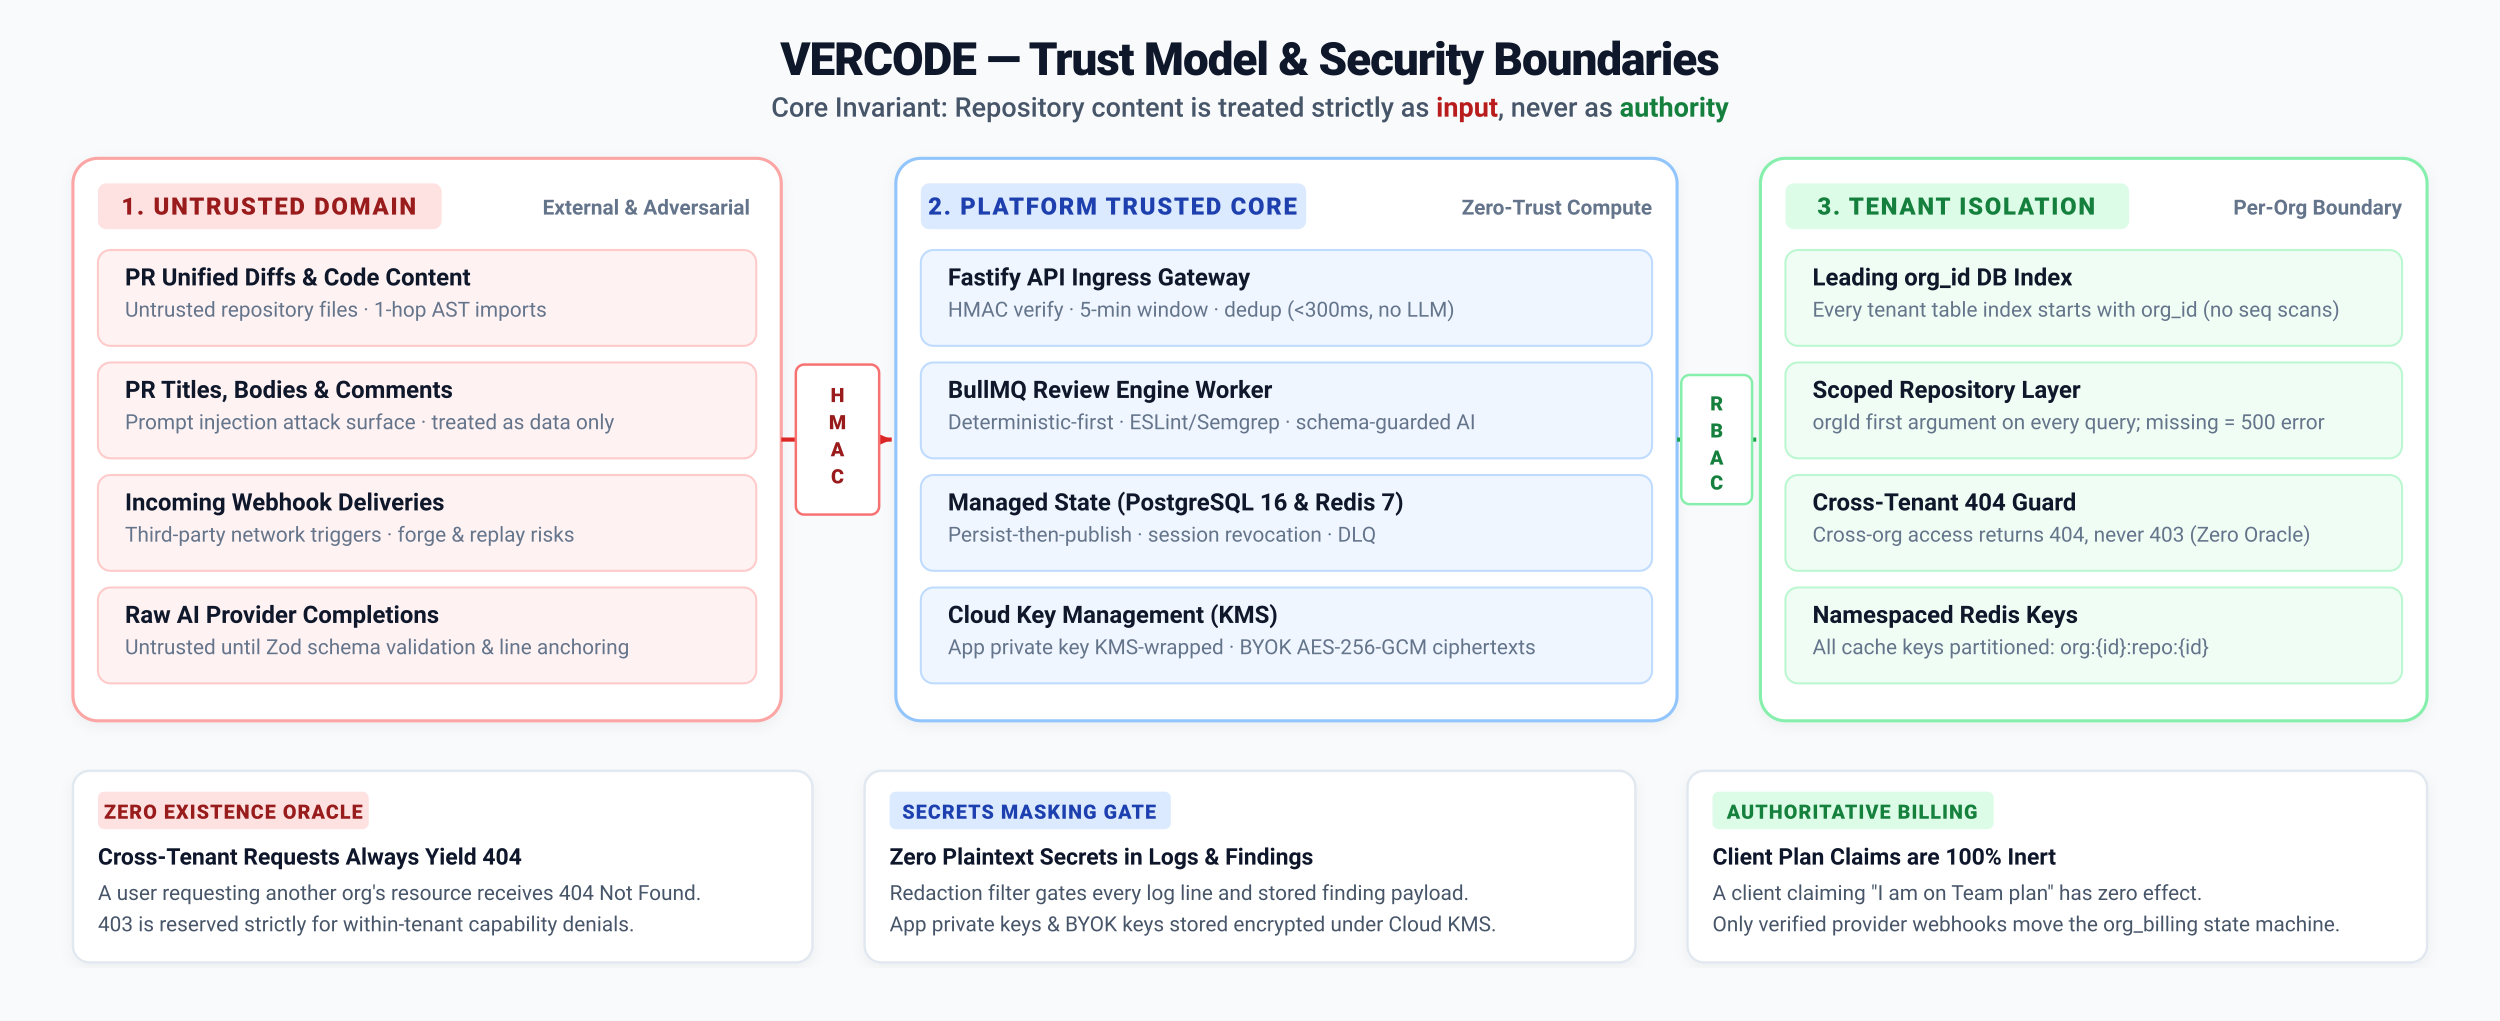
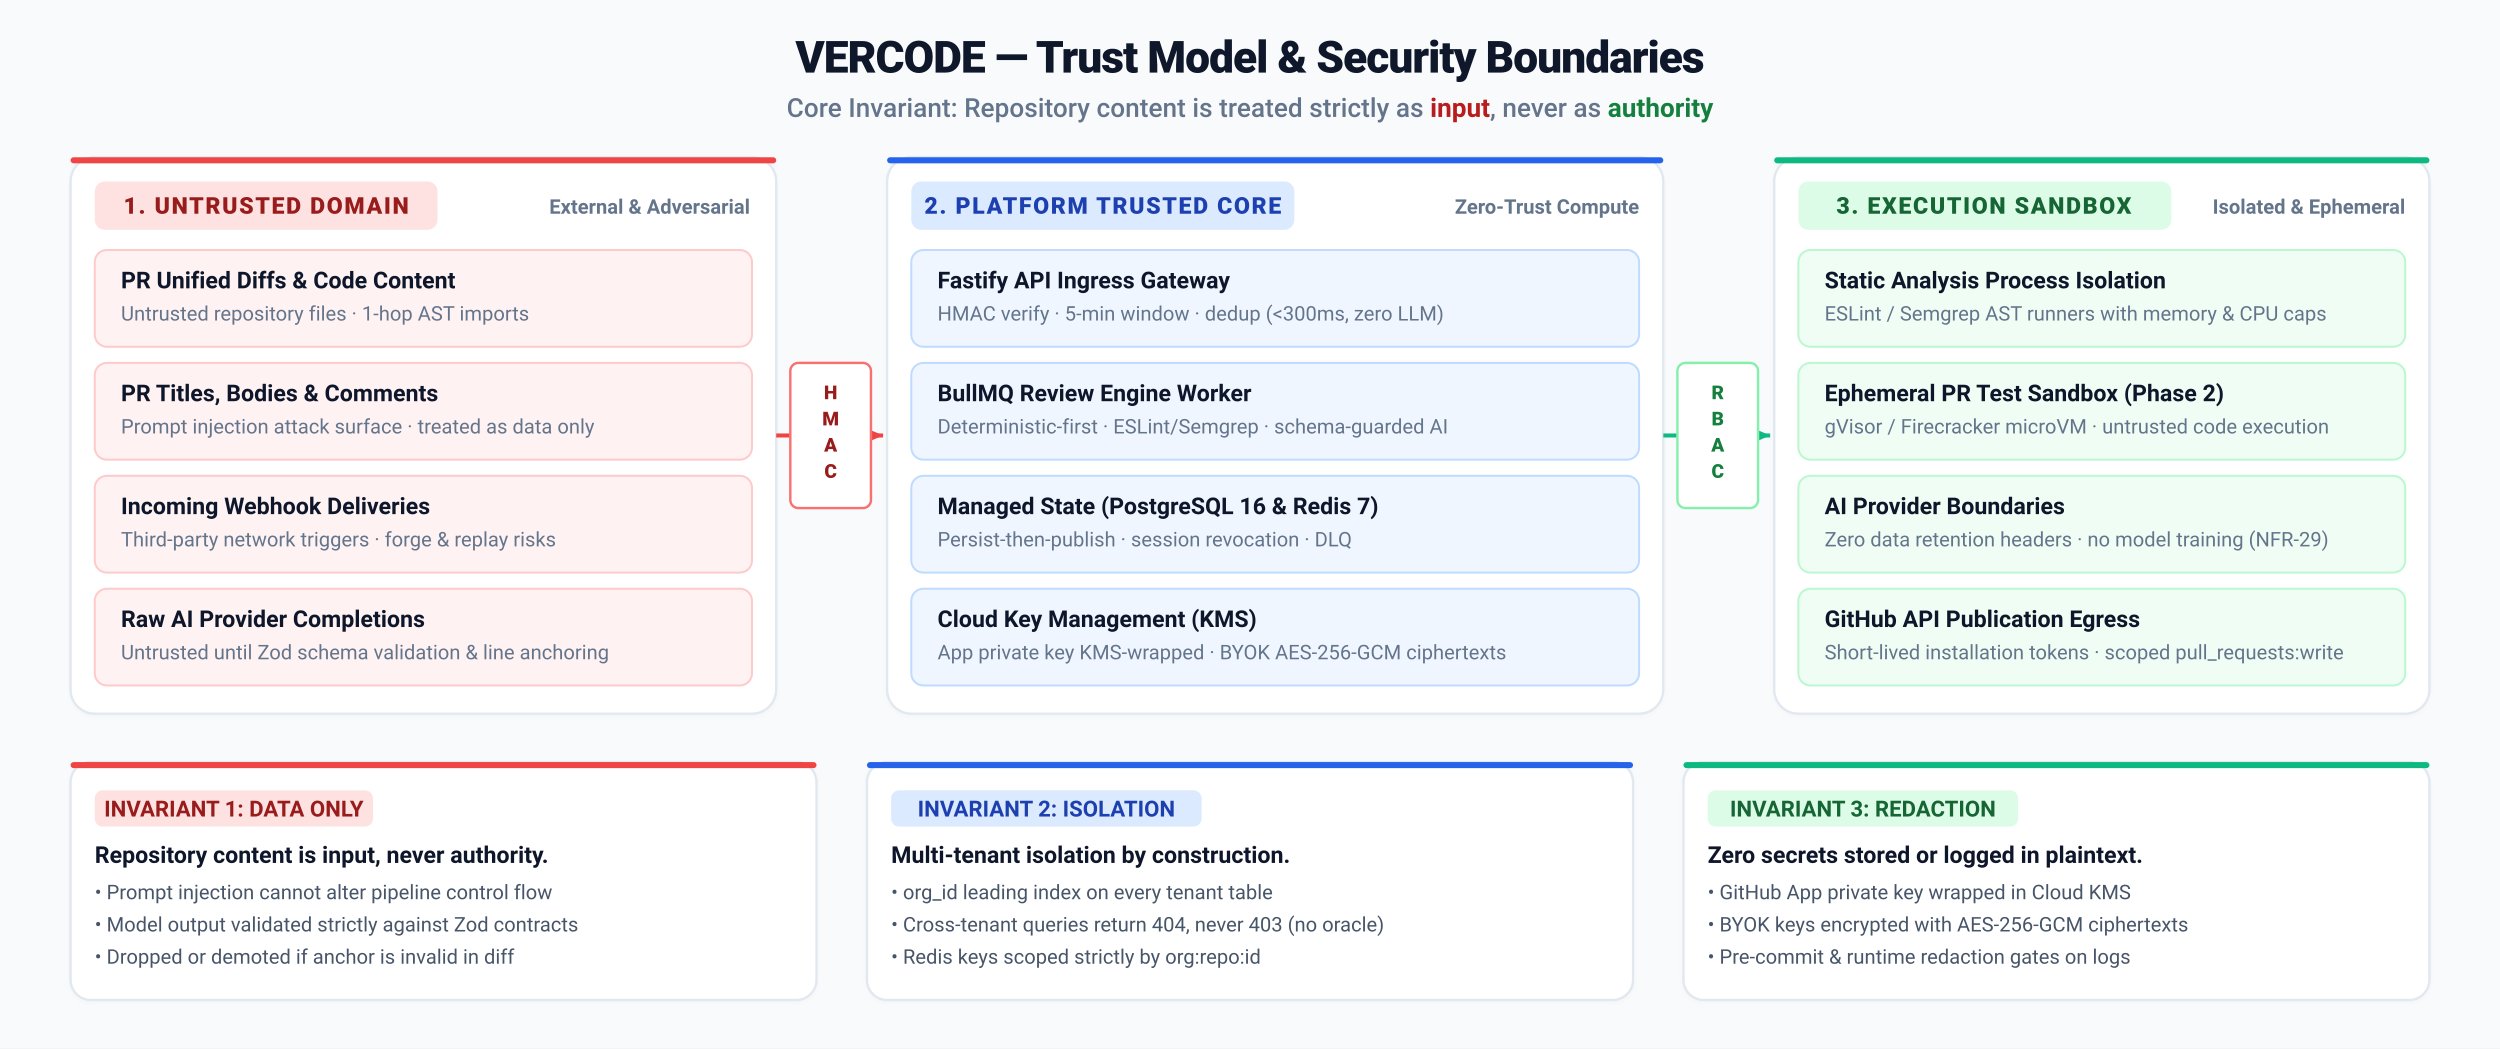
- <svg xmlns="http://www.w3.org/2000/svg" viewBox="0 0 1200 490" width="1200" height="490" role="img" aria-label="VERCODE trust model and boundary architecture">
+ <svg xmlns="http://www.w3.org/2000/svg" viewBox="0 0 1240 520" width="1240" height="520" role="img" aria-label="VERCODE trust model and boundary architecture">
  <defs>
    <style>
      .tm-title    { font-family: -apple-system, BlinkMacSystemFont, 'Segoe UI', Roboto, Helvetica, Arial, sans-serif; font-size: 22px; font-weight: 800; fill: #0f172a; letter-spacing: -0.5px; }
-       .tm-sub      { font-family: -apple-system, BlinkMacSystemFont, 'Segoe UI', Roboto, Helvetica, Arial, sans-serif; font-size: 13px; font-weight: 500; fill: #475569; }
+       .tm-sub      { font-family: -apple-system, BlinkMacSystemFont, 'Segoe UI', Roboto, Helvetica, Arial, sans-serif; font-size: 13px; font-weight: 500; fill: #64748b; }
      .domain-head { font-family: -apple-system, BlinkMacSystemFont, 'Segoe UI', Roboto, Helvetica, Arial, sans-serif; font-size: 11.5px; font-weight: 800; letter-spacing: 0.8px; }
      .item-title  { font-family: -apple-system, BlinkMacSystemFont, 'Segoe UI', Roboto, Helvetica, Arial, sans-serif; font-size: 11.5px; font-weight: 700; fill: #0f172a; }
      .item-sub    { font-family: -apple-system, BlinkMacSystemFont, 'Segoe UI', Roboto, Helvetica, Arial, sans-serif; font-size: 10px; fill: #64748b; }
      .gate-txt    { font-family: -apple-system, BlinkMacSystemFont, 'Segoe UI', Roboto, Helvetica, Arial, sans-serif; font-size: 9.5px; font-weight: 800; letter-spacing: 0.5px; }
      .inv-h       { font-family: -apple-system, BlinkMacSystemFont, 'Segoe UI', Roboto, Helvetica, Arial, sans-serif; font-size: 11px; font-weight: 700; }
      .inv-b       { font-family: -apple-system, BlinkMacSystemFont, 'Segoe UI', Roboto, Helvetica, Arial, sans-serif; font-size: 10px; fill: #475569; }
    </style>
    <marker id="tArrowRed" markerWidth="8" markerHeight="8" refX="7" refY="4" orient="auto">
-       <path d="M0,1 L7,4 L0,7 Z" fill="#dc2626" />
+       <path d="M0,1 L7,4 L0,7 Z" fill="#ef4444" />
    </marker>
    <marker id="tArrowBlue" markerWidth="8" markerHeight="8" refX="7" refY="4" orient="auto">
      <path d="M0,1 L7,4 L0,7 Z" fill="#2563eb" />
    </marker>
    <marker id="tArrowGreen" markerWidth="8" markerHeight="8" refX="7" refY="4" orient="auto">
-       <path d="M0,1 L7,4 L0,7 Z" fill="#16a34a" />
+       <path d="M0,1 L7,4 L0,7 Z" fill="#10b981" />
    </marker>
    <filter id="tmShadow" x="-3%" y="-3%" width="106%" height="106%">
-       <feDropShadow dx="0" dy="2" stdDeviation="3" flood-color="#0f172a" flood-opacity="0.05" />
+       <feDropShadow dx="0" dy="2" stdDeviation="4" flood-color="#0f172a" flood-opacity="0.04" />
+       <feDropShadow dx="0" dy="1" stdDeviation="1" flood-color="#0f172a" flood-opacity="0.02" />
    </filter>
  </defs>
-   <rect width="1200" height="490" fill="#f8fafc" />
-   <text x="600" y="36" text-anchor="middle" class="tm-title">VERCODE — Trust Model &amp; Security Boundaries</text>
-   <text x="600" y="56" text-anchor="middle" class="tm-sub">Core Invariant: Repository content is treated strictly as <tspan font-weight="700" fill="#b91c1c">input</tspan>, never as <tspan font-weight="700" fill="#15803d">authority</tspan>
-   </text>
-   <rect x="35" y="76" width="340" height="270" rx="12" fill="#ffffff" stroke="#fca5a5" stroke-width="1.5" filter="url(#tmShadow)" />
-   <rect x="47" y="88" width="165" height="22" rx="4" fill="#fee2e2" />
-   <text x="129" y="103" text-anchor="middle" class="domain-head" fill="#991b1b">1. UNTRUSTED DOMAIN</text>
-   <text x="360" y="103" text-anchor="end" class="item-sub" fill="#dc2626" style="font-weight:600">External &amp; Adversarial</text>
-   <rect x="47" y="120" width="316" height="46" rx="6" fill="#fef2f2" stroke="#fecaca" stroke-width="1" />
-   <text x="60" y="137" class="item-title">PR Unified Diffs &amp; Code Content</text>
-   <text x="60" y="152" class="item-sub">Untrusted repository files · 1-hop AST imports</text>
-   <rect x="47" y="174" width="316" height="46" rx="6" fill="#fef2f2" stroke="#fecaca" stroke-width="1" />
-   <text x="60" y="191" class="item-title">PR Titles, Bodies &amp; Comments</text>
-   <text x="60" y="206" class="item-sub">Prompt injection attack surface · treated as data only</text>
-   <rect x="47" y="228" width="316" height="46" rx="6" fill="#fef2f2" stroke="#fecaca" stroke-width="1" />
-   <text x="60" y="245" class="item-title">Incoming Webhook Deliveries</text>
-   <text x="60" y="260" class="item-sub">Third-party network triggers · forge &amp; replay risks</text>
-   <rect x="47" y="282" width="316" height="46" rx="6" fill="#fef2f2" stroke="#fecaca" stroke-width="1" />
-   <text x="60" y="299" class="item-title">Raw AI Provider Completions</text>
-   <text x="60" y="314" class="item-sub">Untrusted until Zod schema validation &amp; line anchoring</text>
-   <line x1="375" y1="211" x2="428" y2="211" stroke="#dc2626" stroke-width="2" marker-end="url(#tArrowRed)" />
-   <rect x="382" y="175" width="40" height="72" rx="4" fill="#ffffff" stroke="#f87171" stroke-width="1.2" />
-   <text x="402" y="193" text-anchor="middle" class="gate-txt" fill="#991b1b">H</text>
-   <text x="402" y="206" text-anchor="middle" class="gate-txt" fill="#991b1b">M</text>
-   <text x="402" y="219" text-anchor="middle" class="gate-txt" fill="#991b1b">A</text>
-   <text x="402" y="232" text-anchor="middle" class="gate-txt" fill="#991b1b">C</text>
-   <rect x="430" y="76" width="375" height="270" rx="12" fill="#ffffff" stroke="#93c5fd" stroke-width="1.5" filter="url(#tmShadow)" />
-   <rect x="442" y="88" width="185" height="22" rx="4" fill="#dbeafe" />
-   <text x="534" y="103" text-anchor="middle" class="domain-head" fill="#1e40af">2. PLATFORM TRUSTED CORE</text>
-   <text x="793" y="103" text-anchor="end" class="item-sub" fill="#2563eb" style="font-weight:600">Zero-Trust Compute</text>
-   <rect x="442" y="120" width="351" height="46" rx="6" fill="#eff6ff" stroke="#bfdbfe" stroke-width="1" />
-   <text x="455" y="137" class="item-title">Fastify API Ingress Gateway</text>
-   <text x="455" y="152" class="item-sub">HMAC verify · 5-min window · dedup (&lt;300ms, no LLM)</text>
-   <rect x="442" y="174" width="351" height="46" rx="6" fill="#eff6ff" stroke="#bfdbfe" stroke-width="1" />
-   <text x="455" y="191" class="item-title">BullMQ Review Engine Worker</text>
-   <text x="455" y="206" class="item-sub">Deterministic-first · ESLint/Semgrep · schema-guarded AI</text>
-   <rect x="442" y="228" width="351" height="46" rx="6" fill="#eff6ff" stroke="#bfdbfe" stroke-width="1" />
-   <text x="455" y="245" class="item-title">Managed State (PostgreSQL 16 &amp; Redis 7)</text>
-   <text x="455" y="260" class="item-sub">Persist-then-publish · session revocation · DLQ</text>
-   <rect x="442" y="282" width="351" height="46" rx="6" fill="#eff6ff" stroke="#bfdbfe" stroke-width="1" />
-   <text x="455" y="299" class="item-title">Cloud Key Management (KMS)</text>
-   <text x="455" y="314" class="item-sub">App private key KMS-wrapped · BYOK AES-256-GCM ciphertexts</text>
-   <line x1="805" y1="211" x2="843" y2="211" stroke="#16a34a" stroke-width="2" marker-end="url(#tArrowGreen)" />
-   <rect x="807" y="180" width="34" height="62" rx="4" fill="#ffffff" stroke="#86efac" stroke-width="1.2" />
-   <text x="824" y="197" text-anchor="middle" class="gate-txt" fill="#15803d">R</text>
-   <text x="824" y="210" text-anchor="middle" class="gate-txt" fill="#15803d">B</text>
-   <text x="824" y="223" text-anchor="middle" class="gate-txt" fill="#15803d">A</text>
-   <text x="824" y="235" text-anchor="middle" class="gate-txt" fill="#15803d">C</text>
-   <rect x="845" y="76" width="320" height="270" rx="12" fill="#ffffff" stroke="#86efac" stroke-width="1.5" filter="url(#tmShadow)" />
-   <rect x="857" y="88" width="165" height="22" rx="4" fill="#dcfce7" />
-   <text x="939" y="103" text-anchor="middle" class="domain-head" fill="#15803d">3. TENANT ISOLATION</text>
-   <text x="1153" y="103" text-anchor="end" class="item-sub" fill="#16a34a" style="font-weight:600">Per-Org Boundary</text>
-   <rect x="857" y="120" width="296" height="46" rx="6" fill="#f0fdf4" stroke="#bbf7d0" stroke-width="1" />
-   <text x="870" y="137" class="item-title">Leading org_id DB Index</text>
-   <text x="870" y="152" class="item-sub">Every tenant table index starts with org_id (no seq scans)</text>
-   <rect x="857" y="174" width="296" height="46" rx="6" fill="#f0fdf4" stroke="#bbf7d0" stroke-width="1" />
-   <text x="870" y="191" class="item-title">Scoped Repository Layer</text>
-   <text x="870" y="206" class="item-sub">orgId first argument on every query; missing = 500 error</text>
-   <rect x="857" y="228" width="296" height="46" rx="6" fill="#f0fdf4" stroke="#bbf7d0" stroke-width="1" />
-   <text x="870" y="245" class="item-title">Cross-Tenant 404 Guard</text>
-   <text x="870" y="260" class="item-sub">Cross-org access returns 404, never 403 (Zero Oracle)</text>
-   <rect x="857" y="282" width="296" height="46" rx="6" fill="#f0fdf4" stroke="#bbf7d0" stroke-width="1" />
-   <text x="870" y="299" class="item-title">Namespaced Redis Keys</text>
-   <text x="870" y="314" class="item-sub">All cache keys partitioned: org:{id}:repo:{id}</text>
-   <g filter="url(#tmShadow)">
-     <rect x="35" y="370" width="355" height="92" rx="8" fill="#ffffff" stroke="#e2e8f0" stroke-width="1.2" />
-     <rect x="47" y="380" width="130" height="18" rx="3" fill="#fee2e2" />
-     <text x="112" y="393" text-anchor="middle" class="gate-txt" fill="#991b1b">ZERO EXISTENCE ORACLE</text>
-     <text x="47" y="415" class="inv-h" fill="#0f172a">Cross-Tenant Requests Always Yield 404</text>
-     <text x="47" y="432" class="inv-b">A user requesting another org's resource receives 404 Not Found.</text>
-     <text x="47" y="447" class="inv-b">403 is reserved strictly for within-tenant capability denials.</text>
+   <rect width="1240" height="520" fill="#f8fafc" />
+   <g transform="translate(620, 36)">
+     <text x="0" y="0" text-anchor="middle" class="tm-title">VERCODE — Trust Model &amp; Security Boundaries</text>
+     <text x="0" y="22" text-anchor="middle" class="tm-sub">Core Invariant: Repository content is treated strictly as <tspan font-weight="700" fill="#b91c1c">input</tspan>, never as <tspan font-weight="700" fill="#15803d">authority</tspan>
+     </text>
  </g>
  <g filter="url(#tmShadow)">
-     <rect x="415" y="370" width="370" height="92" rx="8" fill="#ffffff" stroke="#e2e8f0" stroke-width="1.2" />
-     <rect x="427" y="380" width="135" height="18" rx="3" fill="#dbeafe" />
-     <text x="494" y="393" text-anchor="middle" class="gate-txt" fill="#1e40af">SECRETS MASKING GATE</text>
-     <text x="427" y="415" class="inv-h" fill="#0f172a">Zero Plaintext Secrets in Logs &amp; Findings</text>
-     <text x="427" y="432" class="inv-b">Redaction filter gates every log line and stored finding payload.</text>
-     <text x="427" y="447" class="inv-b">App private keys &amp; BYOK keys stored encrypted under Cloud KMS.</text>
+     <rect x="35" y="78" width="350" height="276" rx="12" fill="#ffffff" stroke="#e2e8f0" stroke-width="1.2" />
+     <rect x="35" y="78" width="350" height="3" rx="1.5" fill="#ef4444" />
+     <rect x="47" y="90" width="170" height="24" rx="5" fill="#fee2e2" />
+     <text x="132" y="106" text-anchor="middle" class="domain-head" fill="#991b1b">1. UNTRUSTED DOMAIN</text>
+     <text x="372" y="106" text-anchor="end" class="item-sub" fill="#dc2626" style="font-weight:600">External &amp; Adversarial</text>
+     <rect x="47" y="124" width="326" height="48" rx="6" fill="#fef2f2" stroke="#fecaca" stroke-width="1" />
+     <text x="60" y="143" class="item-title">PR Unified Diffs &amp; Code Content</text>
+     <text x="60" y="159" class="item-sub">Untrusted repository files · 1-hop AST imports</text>
+     <rect x="47" y="180" width="326" height="48" rx="6" fill="#fef2f2" stroke="#fecaca" stroke-width="1" />
+     <text x="60" y="199" class="item-title">PR Titles, Bodies &amp; Comments</text>
+     <text x="60" y="215" class="item-sub">Prompt injection attack surface · treated as data only</text>
+     <rect x="47" y="236" width="326" height="48" rx="6" fill="#fef2f2" stroke="#fecaca" stroke-width="1" />
+     <text x="60" y="255" class="item-title">Incoming Webhook Deliveries</text>
+     <text x="60" y="271" class="item-sub">Third-party network triggers · forge &amp; replay risks</text>
+     <rect x="47" y="292" width="326" height="48" rx="6" fill="#fef2f2" stroke="#fecaca" stroke-width="1" />
+     <text x="60" y="311" class="item-title">Raw AI Provider Completions</text>
+     <text x="60" y="327" class="item-sub">Untrusted until Zod schema validation &amp; line anchoring</text>
+   </g>
+   <line x1="385" y1="216" x2="438" y2="216" stroke="#ef4444" stroke-width="2" marker-end="url(#tArrowRed)" />
+   <rect x="392" y="180" width="40" height="72" rx="4" fill="#ffffff" stroke="#f87171" stroke-width="1.2" />
+   <text x="412" y="198" text-anchor="middle" class="gate-txt" fill="#991b1b">H</text>
+   <text x="412" y="211" text-anchor="middle" class="gate-txt" fill="#991b1b">M</text>
+   <text x="412" y="224" text-anchor="middle" class="gate-txt" fill="#991b1b">A</text>
+   <text x="412" y="237" text-anchor="middle" class="gate-txt" fill="#991b1b">C</text>
+   <g filter="url(#tmShadow)">
+     <rect x="440" y="78" width="385" height="276" rx="12" fill="#ffffff" stroke="#e2e8f0" stroke-width="1.2" />
+     <rect x="440" y="78" width="385" height="3" rx="1.5" fill="#2563eb" />
+     <rect x="452" y="90" width="190" height="24" rx="5" fill="#dbeafe" />
+     <text x="547" y="106" text-anchor="middle" class="domain-head" fill="#1e40af">2. PLATFORM TRUSTED CORE</text>
+     <text x="813" y="106" text-anchor="end" class="item-sub" fill="#2563eb" style="font-weight:600">Zero-Trust Compute</text>
+     <rect x="452" y="124" width="361" height="48" rx="6" fill="#eff6ff" stroke="#bfdbfe" stroke-width="1" />
+     <text x="465" y="143" class="item-title">Fastify API Ingress Gateway</text>
+     <text x="465" y="159" class="item-sub">HMAC verify · 5-min window · dedup (&lt;300ms, zero LLM)</text>
+     <rect x="452" y="180" width="361" height="48" rx="6" fill="#eff6ff" stroke="#bfdbfe" stroke-width="1" />
+     <text x="465" y="199" class="item-title">BullMQ Review Engine Worker</text>
+     <text x="465" y="215" class="item-sub">Deterministic-first · ESLint/Semgrep · schema-guarded AI</text>
+     <rect x="452" y="236" width="361" height="48" rx="6" fill="#eff6ff" stroke="#bfdbfe" stroke-width="1" />
+     <text x="465" y="255" class="item-title">Managed State (PostgreSQL 16 &amp; Redis 7)</text>
+     <text x="465" y="271" class="item-sub">Persist-then-publish · session revocation · DLQ</text>
+     <rect x="452" y="292" width="361" height="48" rx="6" fill="#eff6ff" stroke="#bfdbfe" stroke-width="1" />
+     <text x="465" y="311" class="item-title">Cloud Key Management (KMS)</text>
+     <text x="465" y="327" class="item-sub">App private key KMS-wrapped · BYOK AES-256-GCM ciphertexts</text>
+   </g>
+   <line x1="825" y1="216" x2="878" y2="216" stroke="#10b981" stroke-width="2" marker-end="url(#tArrowGreen)" />
+   <rect x="832" y="180" width="40" height="72" rx="4" fill="#ffffff" stroke="#86efac" stroke-width="1.2" />
+   <text x="852" y="198" text-anchor="middle" class="gate-txt" fill="#15803d">R</text>
+   <text x="852" y="211" text-anchor="middle" class="gate-txt" fill="#15803d">B</text>
+   <text x="852" y="224" text-anchor="middle" class="gate-txt" fill="#15803d">A</text>
+   <text x="852" y="237" text-anchor="middle" class="gate-txt" fill="#15803d">C</text>
+   <g filter="url(#tmShadow)">
+     <rect x="880" y="78" width="325" height="276" rx="12" fill="#ffffff" stroke="#e2e8f0" stroke-width="1.2" />
+     <rect x="880" y="78" width="325" height="3" rx="1.5" fill="#10b981" />
+     <rect x="892" y="90" width="185" height="24" rx="5" fill="#dcfce7" />
+     <text x="984" y="106" text-anchor="middle" class="domain-head" fill="#166534">3. EXECUTION SANDBOX</text>
+     <text x="1193" y="106" text-anchor="end" class="item-sub" fill="#16a34a" style="font-weight:600">Isolated &amp; Ephemeral</text>
+     <rect x="892" y="124" width="301" height="48" rx="6" fill="#f0fdf4" stroke="#bbf7d0" stroke-width="1" />
+     <text x="905" y="143" class="item-title">Static Analysis Process Isolation</text>
+     <text x="905" y="159" class="item-sub">ESLint / Semgrep AST runners with memory &amp; CPU caps</text>
+     <rect x="892" y="180" width="301" height="48" rx="6" fill="#f0fdf4" stroke="#bbf7d0" stroke-width="1" />
+     <text x="905" y="199" class="item-title">Ephemeral PR Test Sandbox (Phase 2)</text>
+     <text x="905" y="215" class="item-sub">gVisor / Firecracker microVM · untrusted code execution</text>
+     <rect x="892" y="236" width="301" height="48" rx="6" fill="#f0fdf4" stroke="#bbf7d0" stroke-width="1" />
+     <text x="905" y="255" class="item-title">AI Provider Boundaries</text>
+     <text x="905" y="271" class="item-sub">Zero data retention headers · no model training (NFR-29)</text>
+     <rect x="892" y="292" width="301" height="48" rx="6" fill="#f0fdf4" stroke="#bbf7d0" stroke-width="1" />
+     <text x="905" y="311" class="item-title">GitHub API Publication Egress</text>
+     <text x="905" y="327" class="item-sub">Short-lived installation tokens · scoped pull_requests:write</text>
  </g>
  <g filter="url(#tmShadow)">
-     <rect x="810" y="370" width="355" height="92" rx="8" fill="#ffffff" stroke="#e2e8f0" stroke-width="1.2" />
-     <rect x="822" y="380" width="135" height="18" rx="3" fill="#dcfce7" />
-     <text x="889" y="393" text-anchor="middle" class="gate-txt" fill="#15803d">AUTHORITATIVE BILLING</text>
-     <text x="822" y="415" class="inv-h" fill="#0f172a">Client Plan Claims are 100% Inert</text>
-     <text x="822" y="432" class="inv-b">A client claiming "I am on Team plan" has zero effect.</text>
-     <text x="822" y="447" class="inv-b">Only verified provider webhooks move the org_billing state machine.</text>
+     <rect x="35" y="378" width="370" height="118" rx="10" fill="#ffffff" stroke="#e2e8f0" stroke-width="1.2" />
+     <rect x="35" y="378" width="370" height="3" rx="1.5" fill="#ef4444" />
+     <rect x="47" y="392" width="138" height="18" rx="4" fill="#fee2e2" />
+     <text x="116" y="405" text-anchor="middle" class="inv-h" fill="#991b1b">INVARIANT 1: DATA ONLY</text>
+     <text x="47" y="428" class="item-title">Repository content is input, never authority.</text>
+     <text x="47" y="446" class="inv-b">• Prompt injection cannot alter pipeline control flow</text>
+     <text x="47" y="462" class="inv-b">• Model output validated strictly against Zod contracts</text>
+     <text x="47" y="478" class="inv-b">• Dropped or demoted if anchor is invalid in diff</text>
+     <rect x="430" y="378" width="380" height="118" rx="10" fill="#ffffff" stroke="#e2e8f0" stroke-width="1.2" />
+     <rect x="430" y="378" width="380" height="3" rx="1.5" fill="#2563eb" />
+     <rect x="442" y="392" width="154" height="18" rx="4" fill="#dbeafe" />
+     <text x="519" y="405" text-anchor="middle" class="inv-h" fill="#1e40af">INVARIANT 2: ISOLATION</text>
+     <text x="442" y="428" class="item-title">Multi-tenant isolation by construction.</text>
+     <text x="442" y="446" class="inv-b">• org_id leading index on every tenant table</text>
+     <text x="442" y="462" class="inv-b">• Cross-tenant queries return 404, never 403 (no oracle)</text>
+     <text x="442" y="478" class="inv-b">• Redis keys scoped strictly by org:repo:id</text>
+     <rect x="835" y="378" width="370" height="118" rx="10" fill="#ffffff" stroke="#e2e8f0" stroke-width="1.2" />
+     <rect x="835" y="378" width="370" height="3" rx="1.5" fill="#10b981" />
+     <rect x="847" y="392" width="154" height="18" rx="4" fill="#dcfce7" />
+     <text x="924" y="405" text-anchor="middle" class="inv-h" fill="#166534">INVARIANT 3: REDACTION</text>
+     <text x="847" y="428" class="item-title">Zero secrets stored or logged in plaintext.</text>
+     <text x="847" y="446" class="inv-b">• GitHub App private key wrapped in Cloud KMS</text>
+     <text x="847" y="462" class="inv-b">• BYOK keys encrypted with AES-256-GCM ciphertexts</text>
+     <text x="847" y="478" class="inv-b">• Pre-commit &amp; runtime redaction gates on logs</text>
  </g>
</svg>
